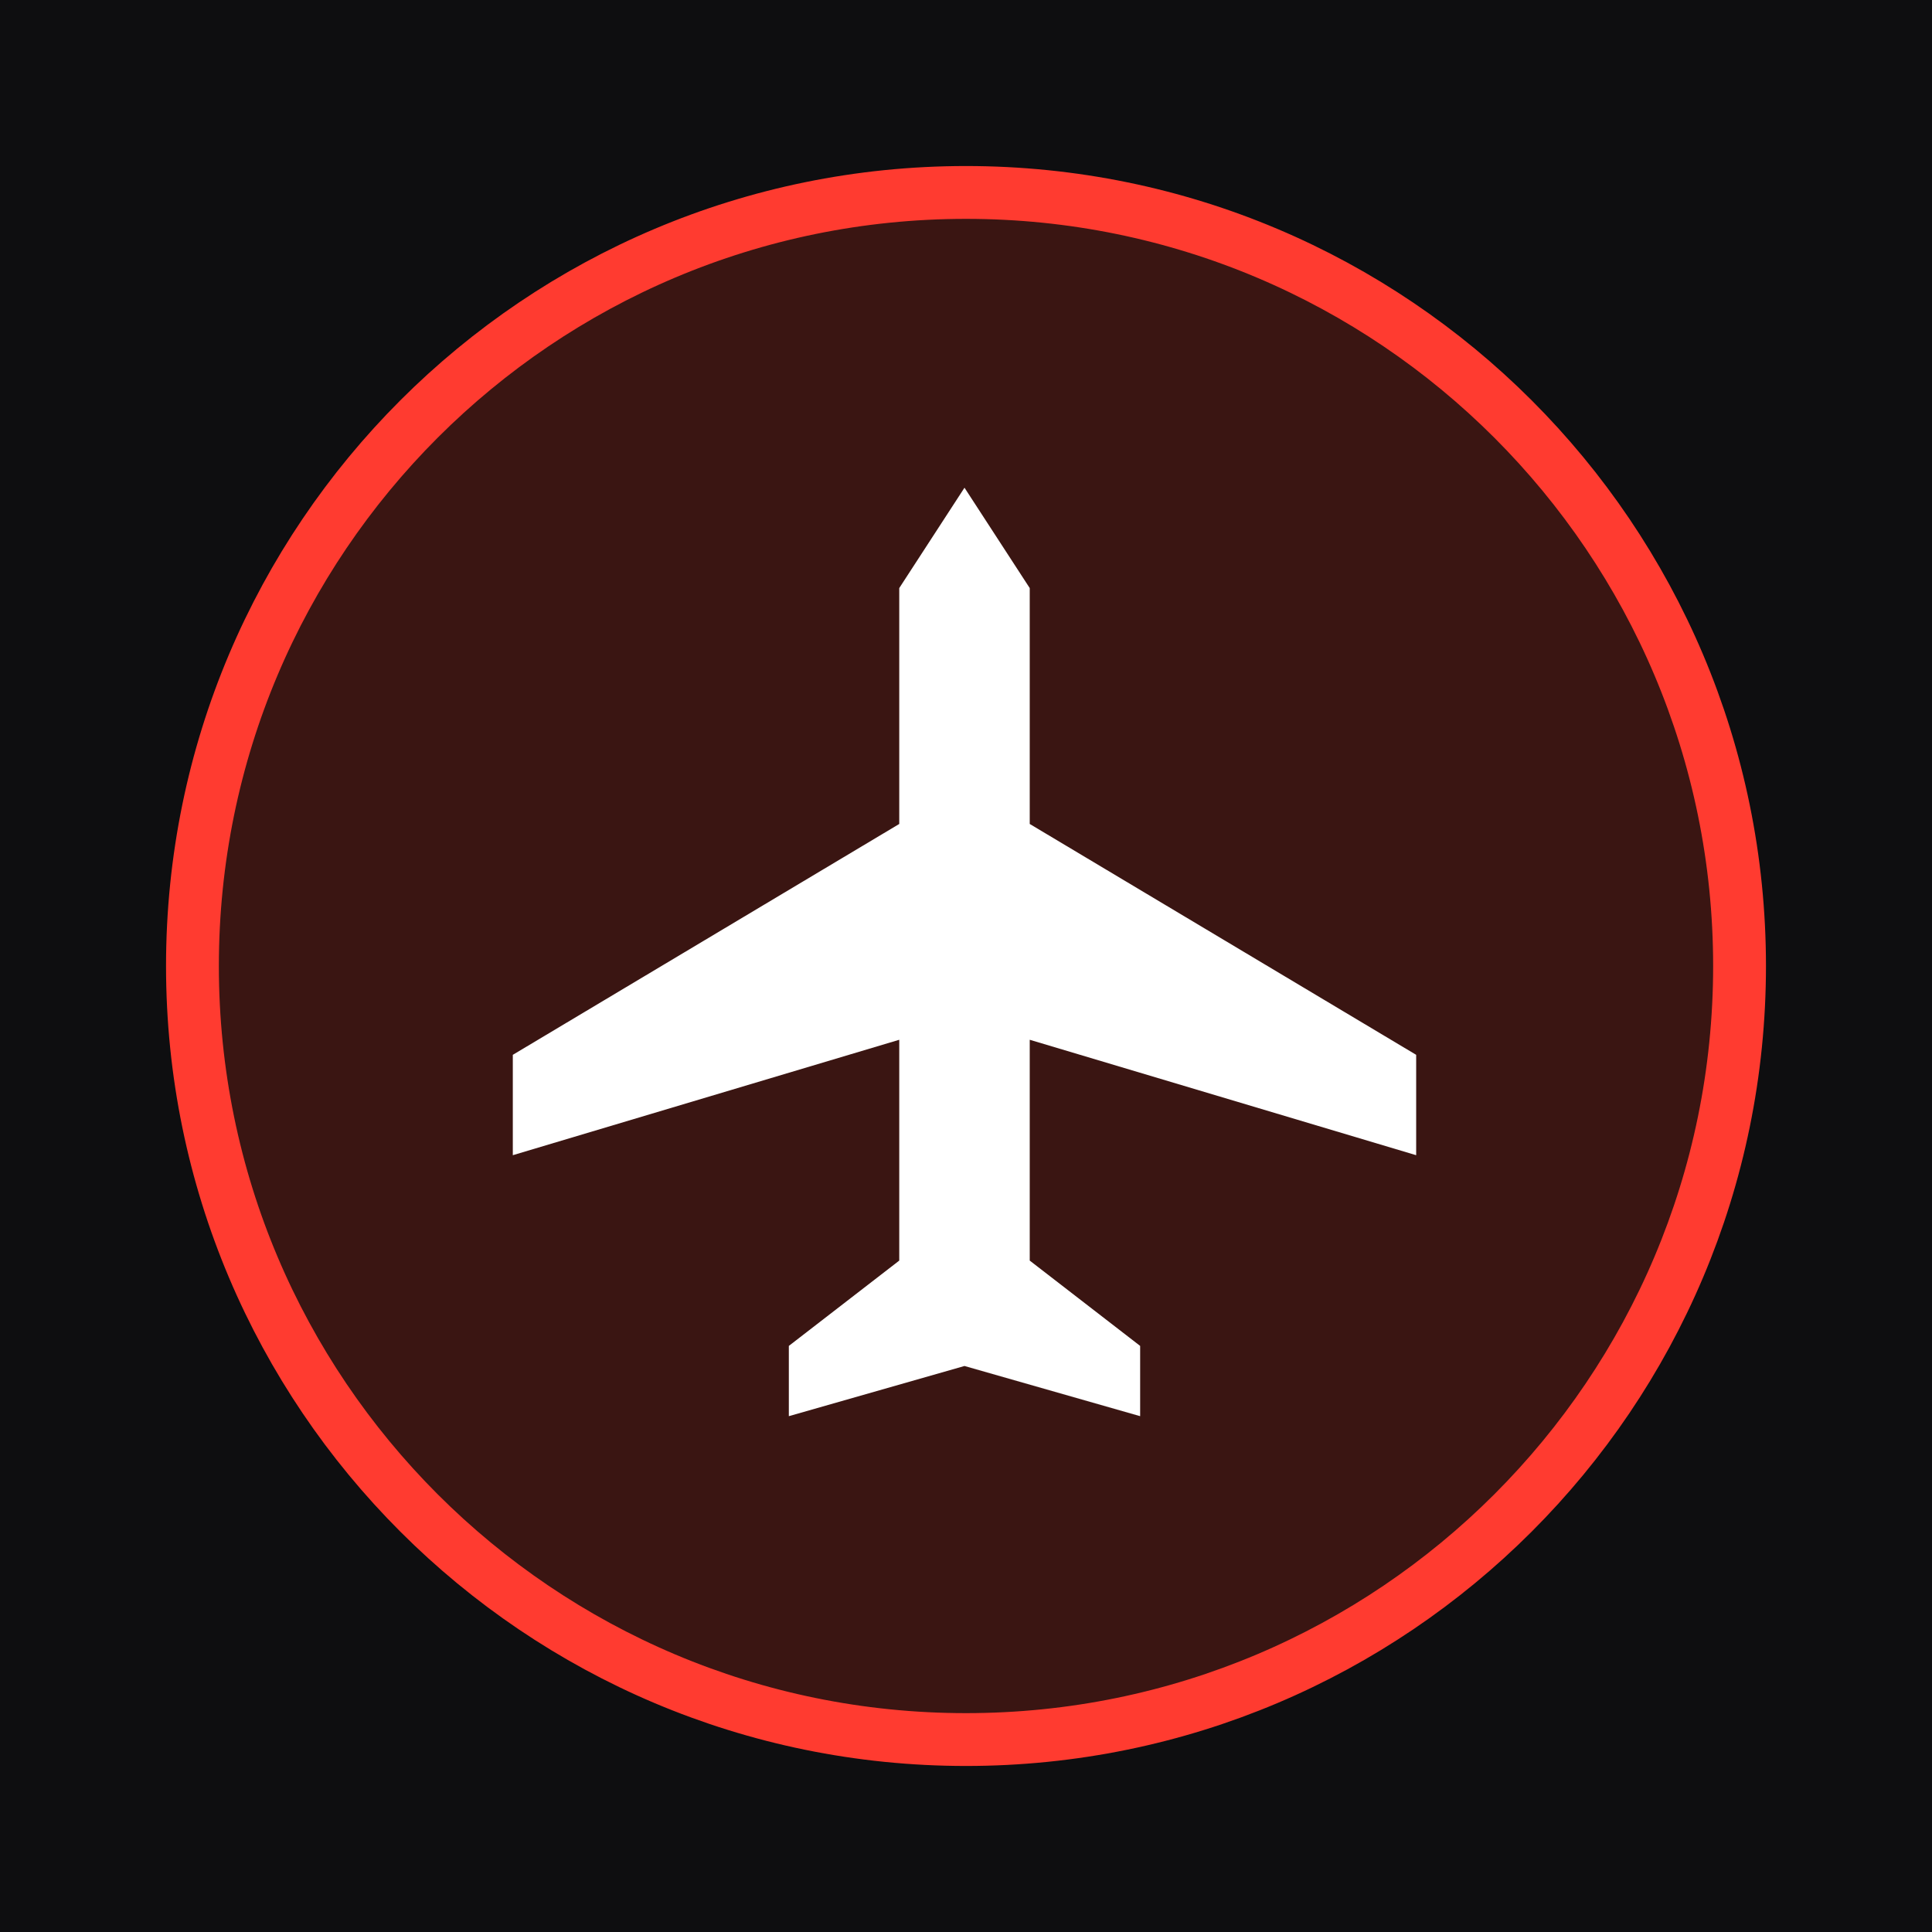
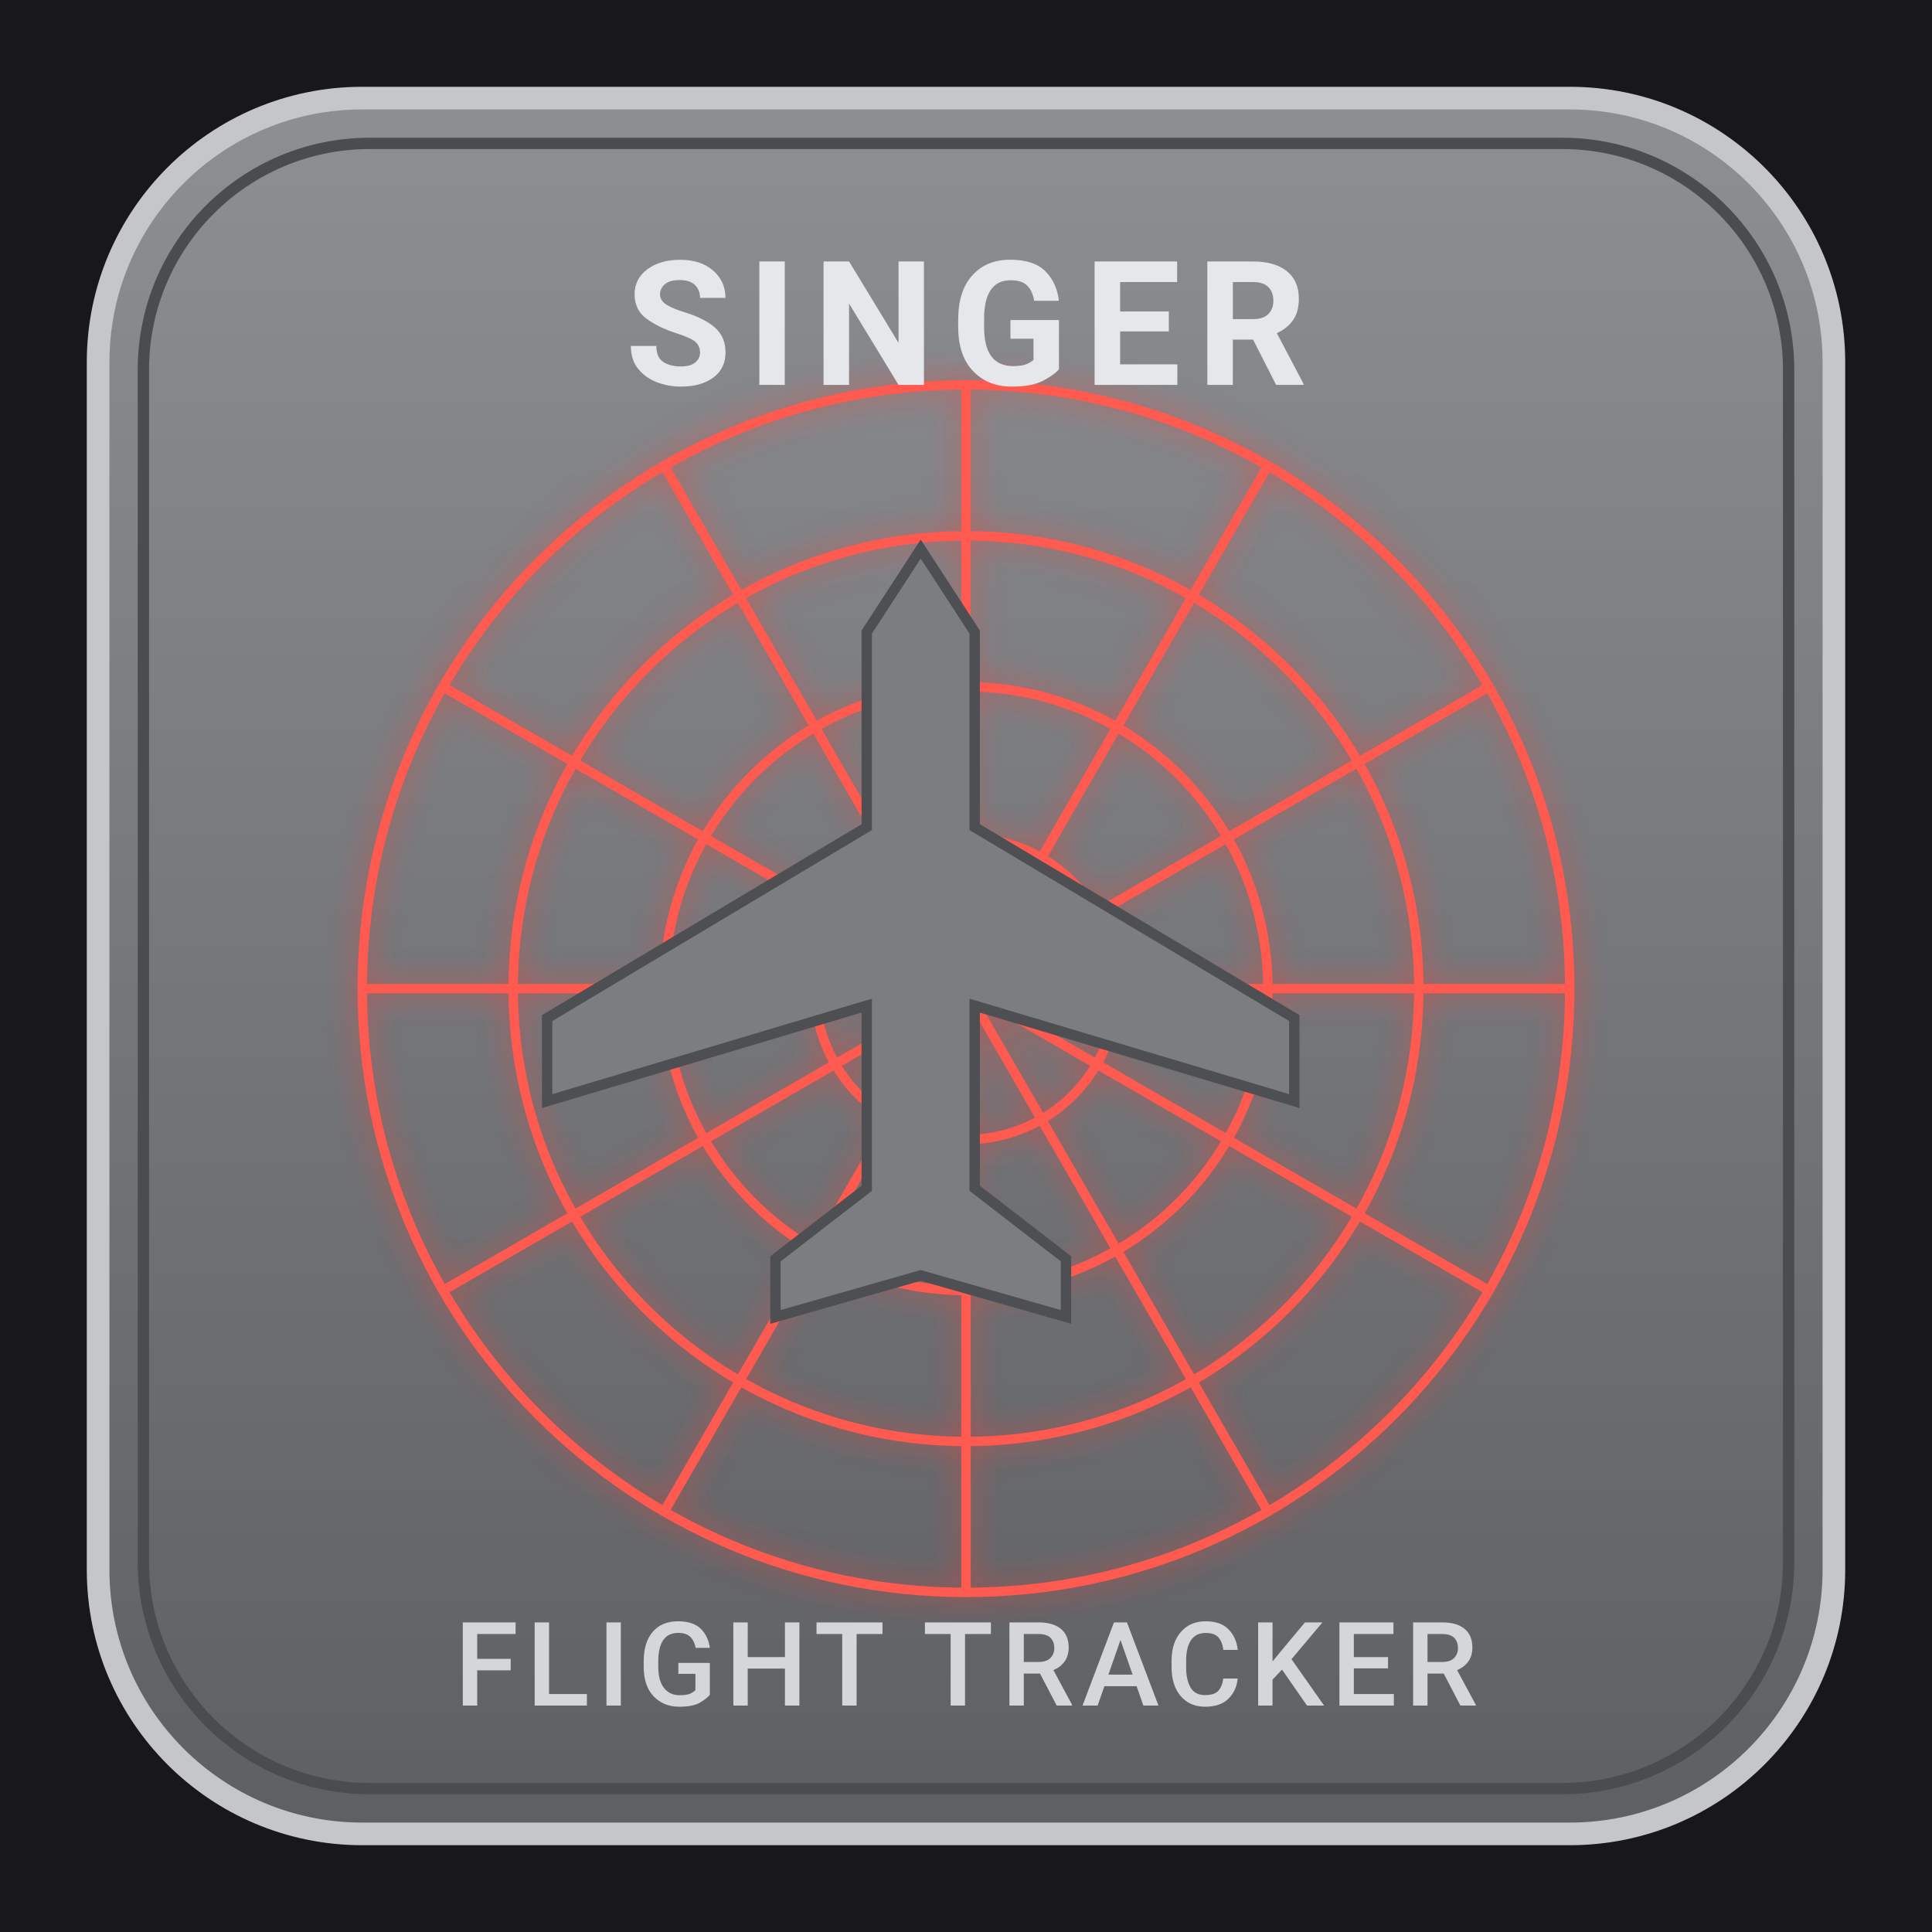
<svg xmlns="http://www.w3.org/2000/svg" viewBox="0 0 512 512">
-   <rect width="512" height="512" fill="#0e0e10" />
-   <circle cx="256" cy="256" r="205" fill="#3a1512" stroke="#ff3b30" stroke-width="14" />
-   <path transform="translate(96 96) scale(13.3)" d="M12 2.5l1.3 2v4.7l7.7 4.6v2l-7.7-2.3v4.4l2.2 1.7V21L12 20l-3.5 1v-1.4l2.2-1.7v-4.4L3 15.8v-2l7.7-4.6V4.5z" fill="#fff" />
+   <defs>
+     <linearGradient id="g" x1="0" y1="0" x2="0" y2="1">
+       <stop offset="0" stop-color="#8d8f93" />
+       <stop offset="1" stop-color="#5d5f63" />
+     </linearGradient>
+     <filter id="b">
+       <feGaussianBlur stdDeviation="4" />
+     </filter>
+   </defs>
+   <rect width="512" height="512" fill="#18181a" />
+   <rect x="26" y="26" width="460" height="460" rx="70" fill="url(#g)" stroke="#c4c6ca" stroke-width="6" />
+   <rect x="38" y="38" width="436" height="436" rx="60" fill="none" stroke="#4a4c50" stroke-width="3" />
+   <g fill="none" stroke="#ff3b30" stroke-width="3" opacity=".55" filter="url(#b)">
+     <circle cx="256" cy="262" r="40" />
+     <circle cx="256" cy="262" r="80" />
+     <circle cx="256" cy="262" r="120" />
+     <circle cx="256" cy="262" r="160" />
+     <line x1="256" y1="262" x2="416.0" y2="262.0" />
+     <line x1="256" y1="262" x2="394.6" y2="342.0" />
+     <line x1="256" y1="262" x2="336.0" y2="400.6" />
+     <line x1="256" y1="262" x2="256.0" y2="422.0" />
+     <line x1="256" y1="262" x2="176.0" y2="400.6" />
+     <line x1="256" y1="262" x2="117.4" y2="342.0" />
+     <line x1="256" y1="262" x2="96.0" y2="262.0" />
+     <line x1="256" y1="262" x2="117.4" y2="182.0" />
+     <line x1="256" y1="262" x2="176.0" y2="123.4" />
+     <line x1="256" y1="262" x2="256.0" y2="102.0" />
+     <line x1="256" y1="262" x2="336.0" y2="123.4" />
+     <line x1="256" y1="262" x2="394.6" y2="182.0" />
+   </g>
+   <g fill="none" stroke="#ff5a4f" stroke-width="2.5">
+     <circle cx="256" cy="262" r="40" />
+     <circle cx="256" cy="262" r="80" />
+     <circle cx="256" cy="262" r="120" />
+     <circle cx="256" cy="262" r="160" />
+     <line x1="256" y1="262" x2="416.0" y2="262.0" />
+     <line x1="256" y1="262" x2="394.6" y2="342.0" />
+     <line x1="256" y1="262" x2="336.0" y2="400.6" />
+     <line x1="256" y1="262" x2="256.0" y2="422.0" />
+     <line x1="256" y1="262" x2="176.0" y2="400.6" />
+     <line x1="256" y1="262" x2="117.4" y2="342.0" />
+     <line x1="256" y1="262" x2="96.0" y2="262.0" />
+     <line x1="256" y1="262" x2="117.4" y2="182.0" />
+     <line x1="256" y1="262" x2="176.0" y2="123.4" />
+     <line x1="256" y1="262" x2="256.0" y2="102.0" />
+     <line x1="256" y1="262" x2="336.0" y2="123.4" />
+     <line x1="256" y1="262" x2="394.6" y2="182.0" />
+   </g>
+   <g transform="translate(256 262) rotate(0) translate(-12 -12) scale(11) translate(0 0) translate(-12 -12) translate(12 12)">
+     <path transform="translate(-12 -12)" d="M12 2.5l1.3 2v4.7l7.7 4.6v2l-7.7-2.3v4.4l2.2 1.7V21L12 20l-3.5 1v-1.4l2.2-1.7v-4.4L3 15.8v-2l7.7-4.6V4.5z" fill="#7b7d81" stroke="#4d4f53" stroke-width=".25" />
+   </g>
+   <text x="256" y="102" text-anchor="middle" font-family="Roboto,Helvetica,Arial,sans-serif" font-weight="700" font-size="46" letter-spacing="4" fill="#e6e7ea">SINGER</text>
+   <text x="256" y="452" text-anchor="middle" font-family="Roboto,Helvetica,Arial,sans-serif" font-weight="500" font-size="31" letter-spacing="2" fill="#d5d6da">FLIGHT TRACKER</text>
</svg>
